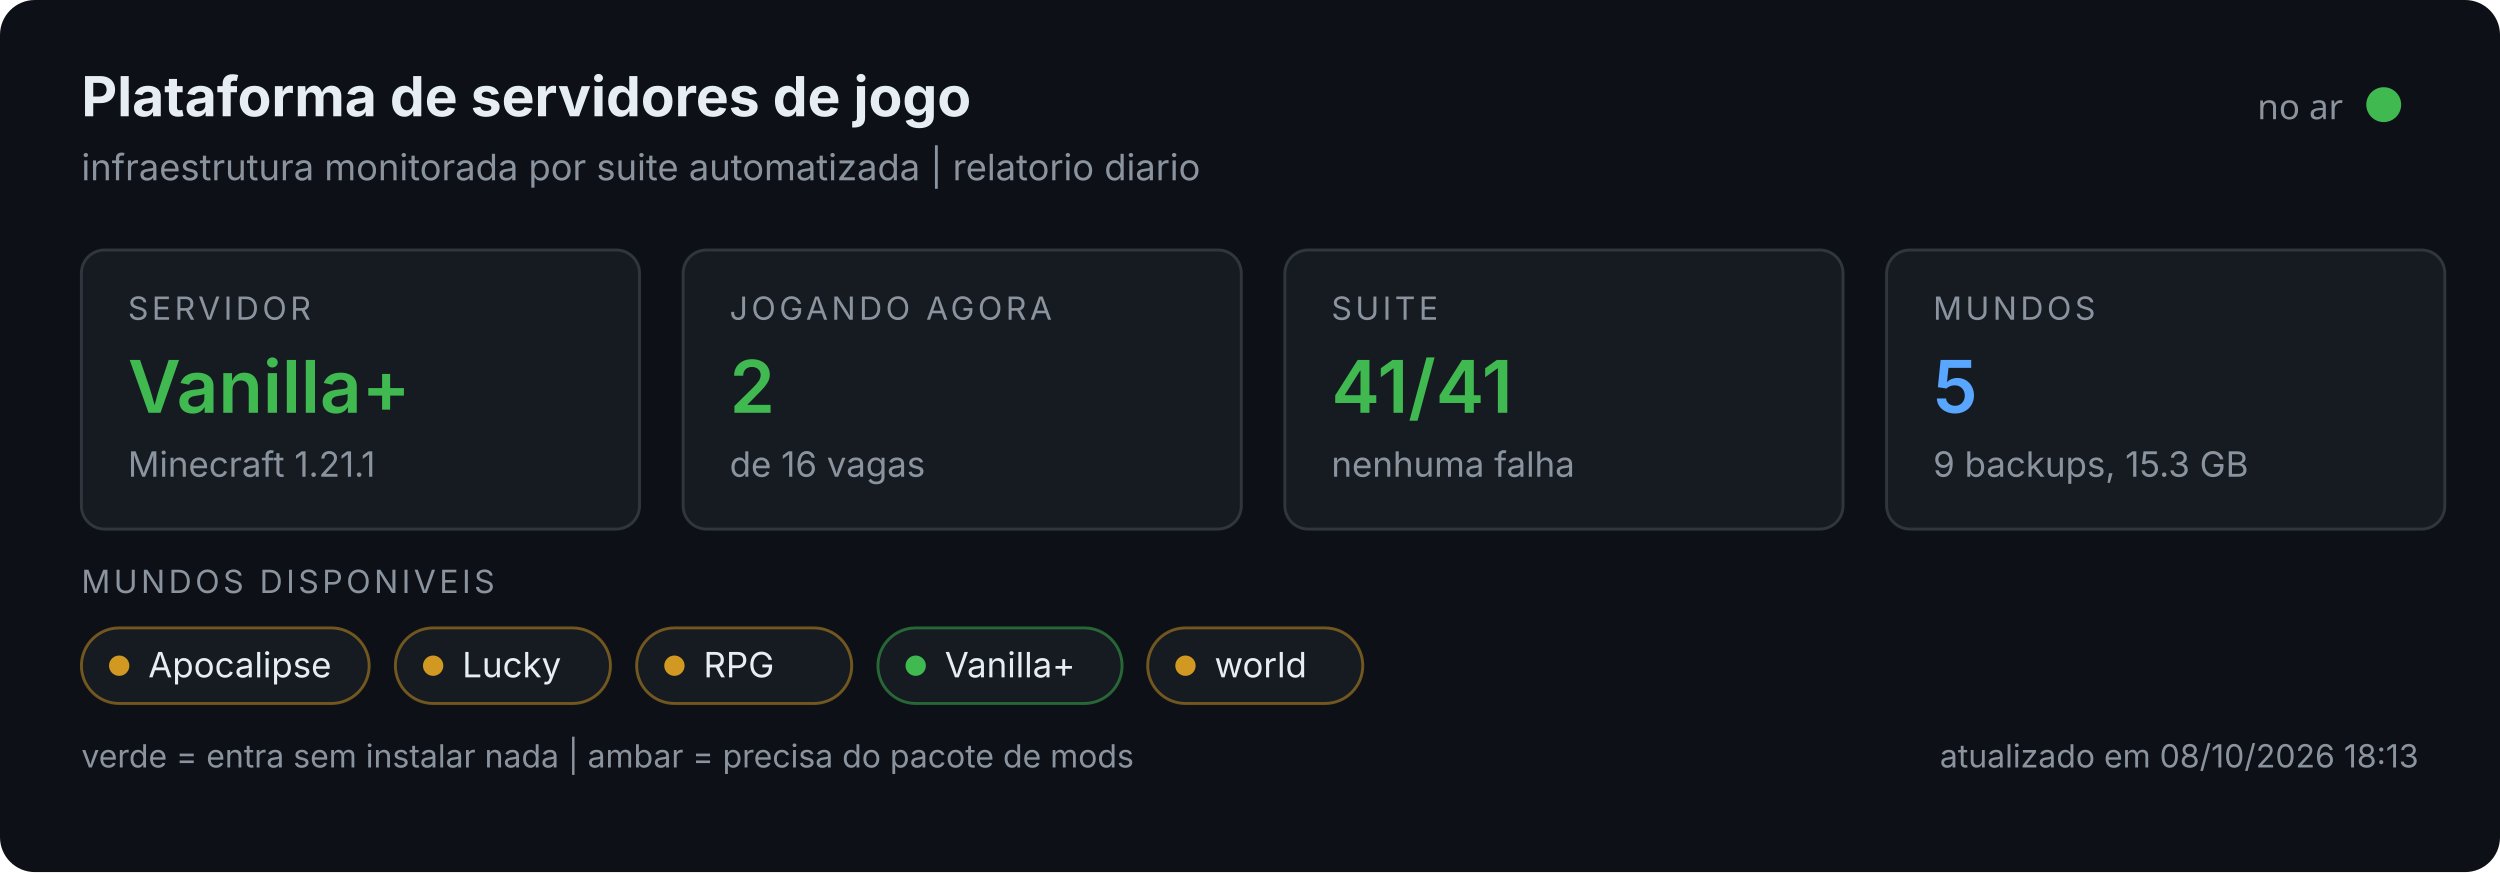
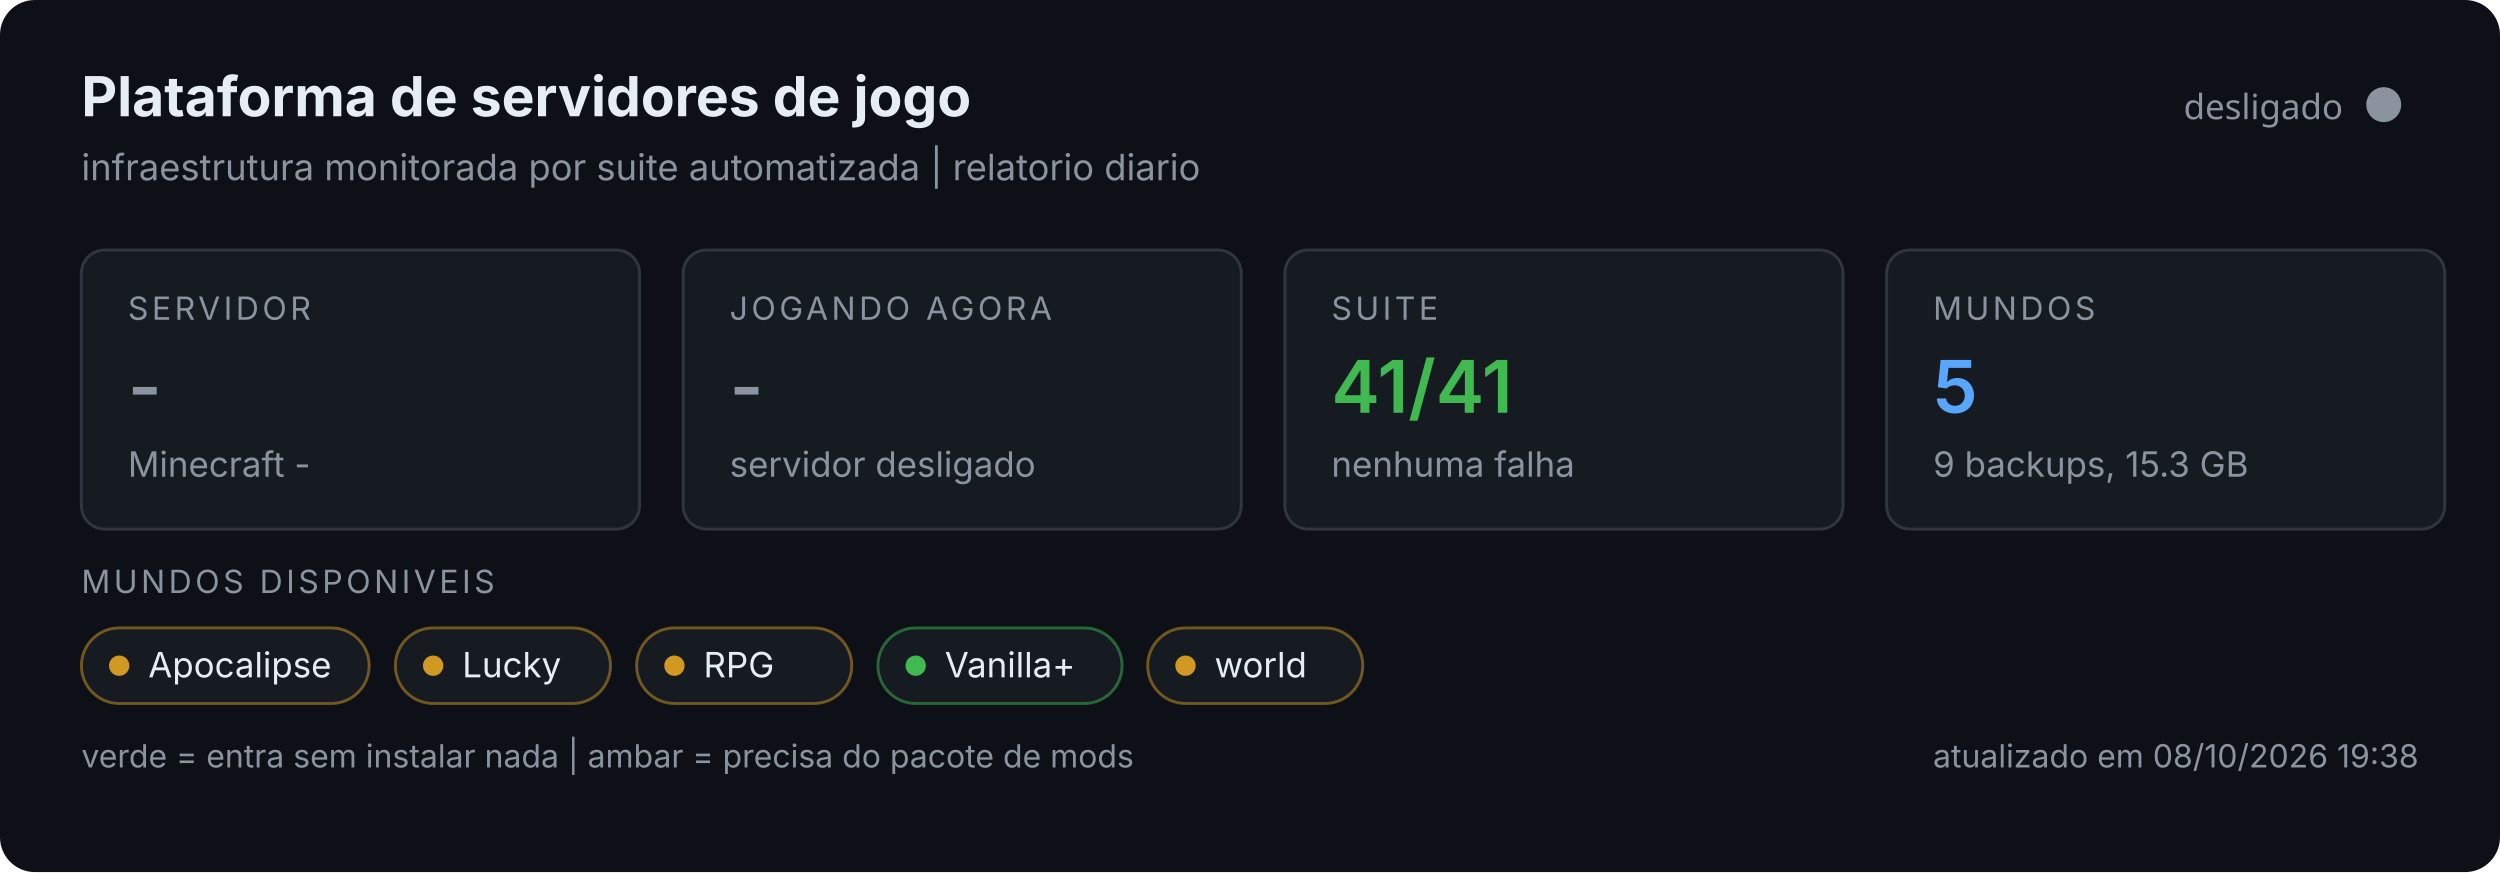
<svg xmlns="http://www.w3.org/2000/svg" width="860" height="300" viewBox="0 0 860 300" role="img">
  <rect width="860" height="300" rx="12" fill="#0d1117" />
  <text x="28" y="40" font-size="19" font-weight="700" fill="#e6edf3" font-family="system-ui,-apple-system,Segoe UI,sans-serif">Plataforma de servidores de jogo</text>
  <text x="28" y="62" font-size="12.5" fill="#8b949e" font-family="system-ui,-apple-system,Segoe UI,sans-serif">infraestrutura monitorada por suite automatizada | relatorio diario</text>
-   <circle cx="820" cy="36" r="6" fill="#3fb950" />
-   <text x="806" y="41" text-anchor="end" font-size="12" fill="#8b949e" font-family="system-ui,sans-serif">no ar</text>
+   <circle cx="820" cy="36" r="6" fill="#8b949e" />
+   <text x="806" y="41" text-anchor="end" font-size="12" fill="#8b949e" font-family="system-ui,sans-serif">desligado</text>
  <g font-family="system-ui,-apple-system,Segoe UI,sans-serif">
    <g>
      <rect x="28" y="86" width="192" height="96" rx="8" fill="#161b22" stroke="#30363d" />
      <text x="44" y="110" font-size="11" fill="#8b949e" letter-spacing="1.2">SERVIDOR</text>
-       <text x="44" y="142" font-size="25" font-weight="600" fill="#3fb950">Vanilla+</text>
-       <text x="44" y="164" font-size="12" fill="#8b949e">Minecraft 1.21.1</text>
+       <text x="44" y="142" font-size="25" font-weight="600" fill="#8b949e">-</text>
+       <text x="44" y="164" font-size="12" fill="#8b949e">Minecraft -</text>
    </g>
    <g>
      <rect x="235" y="86" width="192" height="96" rx="8" fill="#161b22" stroke="#30363d" />
      <text x="251" y="110" font-size="11" fill="#8b949e" letter-spacing="1.2">JOGANDO AGORA</text>
-       <text x="251" y="142" font-size="25" font-weight="600" fill="#3fb950">2</text>
-       <text x="251" y="164" font-size="12" fill="#8b949e">de 16 vagas</text>
+       <text x="251" y="142" font-size="25" font-weight="600" fill="#8b949e">-</text>
+       <text x="251" y="164" font-size="12" fill="#8b949e">servidor desligado</text>
    </g>
    <g>
      <rect x="442" y="86" width="192" height="96" rx="8" fill="#161b22" stroke="#30363d" />
      <text x="458" y="110" font-size="11" fill="#8b949e" letter-spacing="1.2">SUITE</text>
      <text x="458" y="142" font-size="25" font-weight="600" fill="#3fb950">41/41</text>
      <text x="458" y="164" font-size="12" fill="#8b949e">nenhuma falha</text>
    </g>
    <g>
      <rect x="649" y="86" width="192" height="96" rx="8" fill="#161b22" stroke="#30363d" />
      <text x="665" y="110" font-size="11" fill="#8b949e" letter-spacing="1.2">MUNDOS</text>
      <text x="665" y="142" font-size="25" font-weight="600" fill="#58a6ff">5</text>
      <text x="665" y="164" font-size="12" fill="#8b949e">9 backups, 15.3 GB</text>
    </g>
    <text x="28" y="204" font-size="11" fill="#8b949e" letter-spacing="1.2">MUNDOS DISPONIVEIS</text>
    <rect x="28" y="216" width="99" height="26" rx="13" fill="#161b22" stroke="#d29922" stroke-opacity="0.5" />
    <circle cx="41" cy="229" r="3.5" fill="#d29922" />
    <text x="51" y="233" font-size="12" fill="#e6edf3">Apocalipse</text>
    <rect x="136.0" y="216" width="74" height="26" rx="13" fill="#161b22" stroke="#d29922" stroke-opacity="0.5" />
    <circle cx="149.0" cy="229" r="3.5" fill="#d29922" />
    <text x="159.0" y="233" font-size="12" fill="#e6edf3">Lucky</text>
    <rect x="219.0" y="216" width="74" height="26" rx="13" fill="#161b22" stroke="#d29922" stroke-opacity="0.5" />
    <circle cx="232.0" cy="229" r="3.5" fill="#d29922" />
    <text x="242.0" y="233" font-size="12" fill="#e6edf3">RPG</text>
    <rect x="302.0" y="216" width="84" height="26" rx="13" fill="#161b22" stroke="#3fb950" stroke-opacity="0.5" />
    <circle cx="315.0" cy="229" r="3.5" fill="#3fb950" />
    <text x="325.0" y="233" font-size="12" fill="#e6edf3">Vanilla+</text>
    <rect x="394.8" y="216" width="74" height="26" rx="13" fill="#161b22" stroke="#d29922" stroke-opacity="0.5" />
    <circle cx="407.8" cy="229" r="3.5" fill="#d29922" />
    <text x="417.8" y="233" font-size="12" fill="#e6edf3">world</text>
    <text x="28" y="264" font-size="11" fill="#8b949e">verde = entra sem instalar nada | ambar = precisa do pacote de mods</text>
-     <text x="832" y="264" text-anchor="end" font-size="11" fill="#8b949e">atualizado em 08/10/2026 18:13</text>
+     <text x="832" y="264" text-anchor="end" font-size="11" fill="#8b949e">atualizado em 08/10/2026 19:38</text>
  </g>
</svg>
